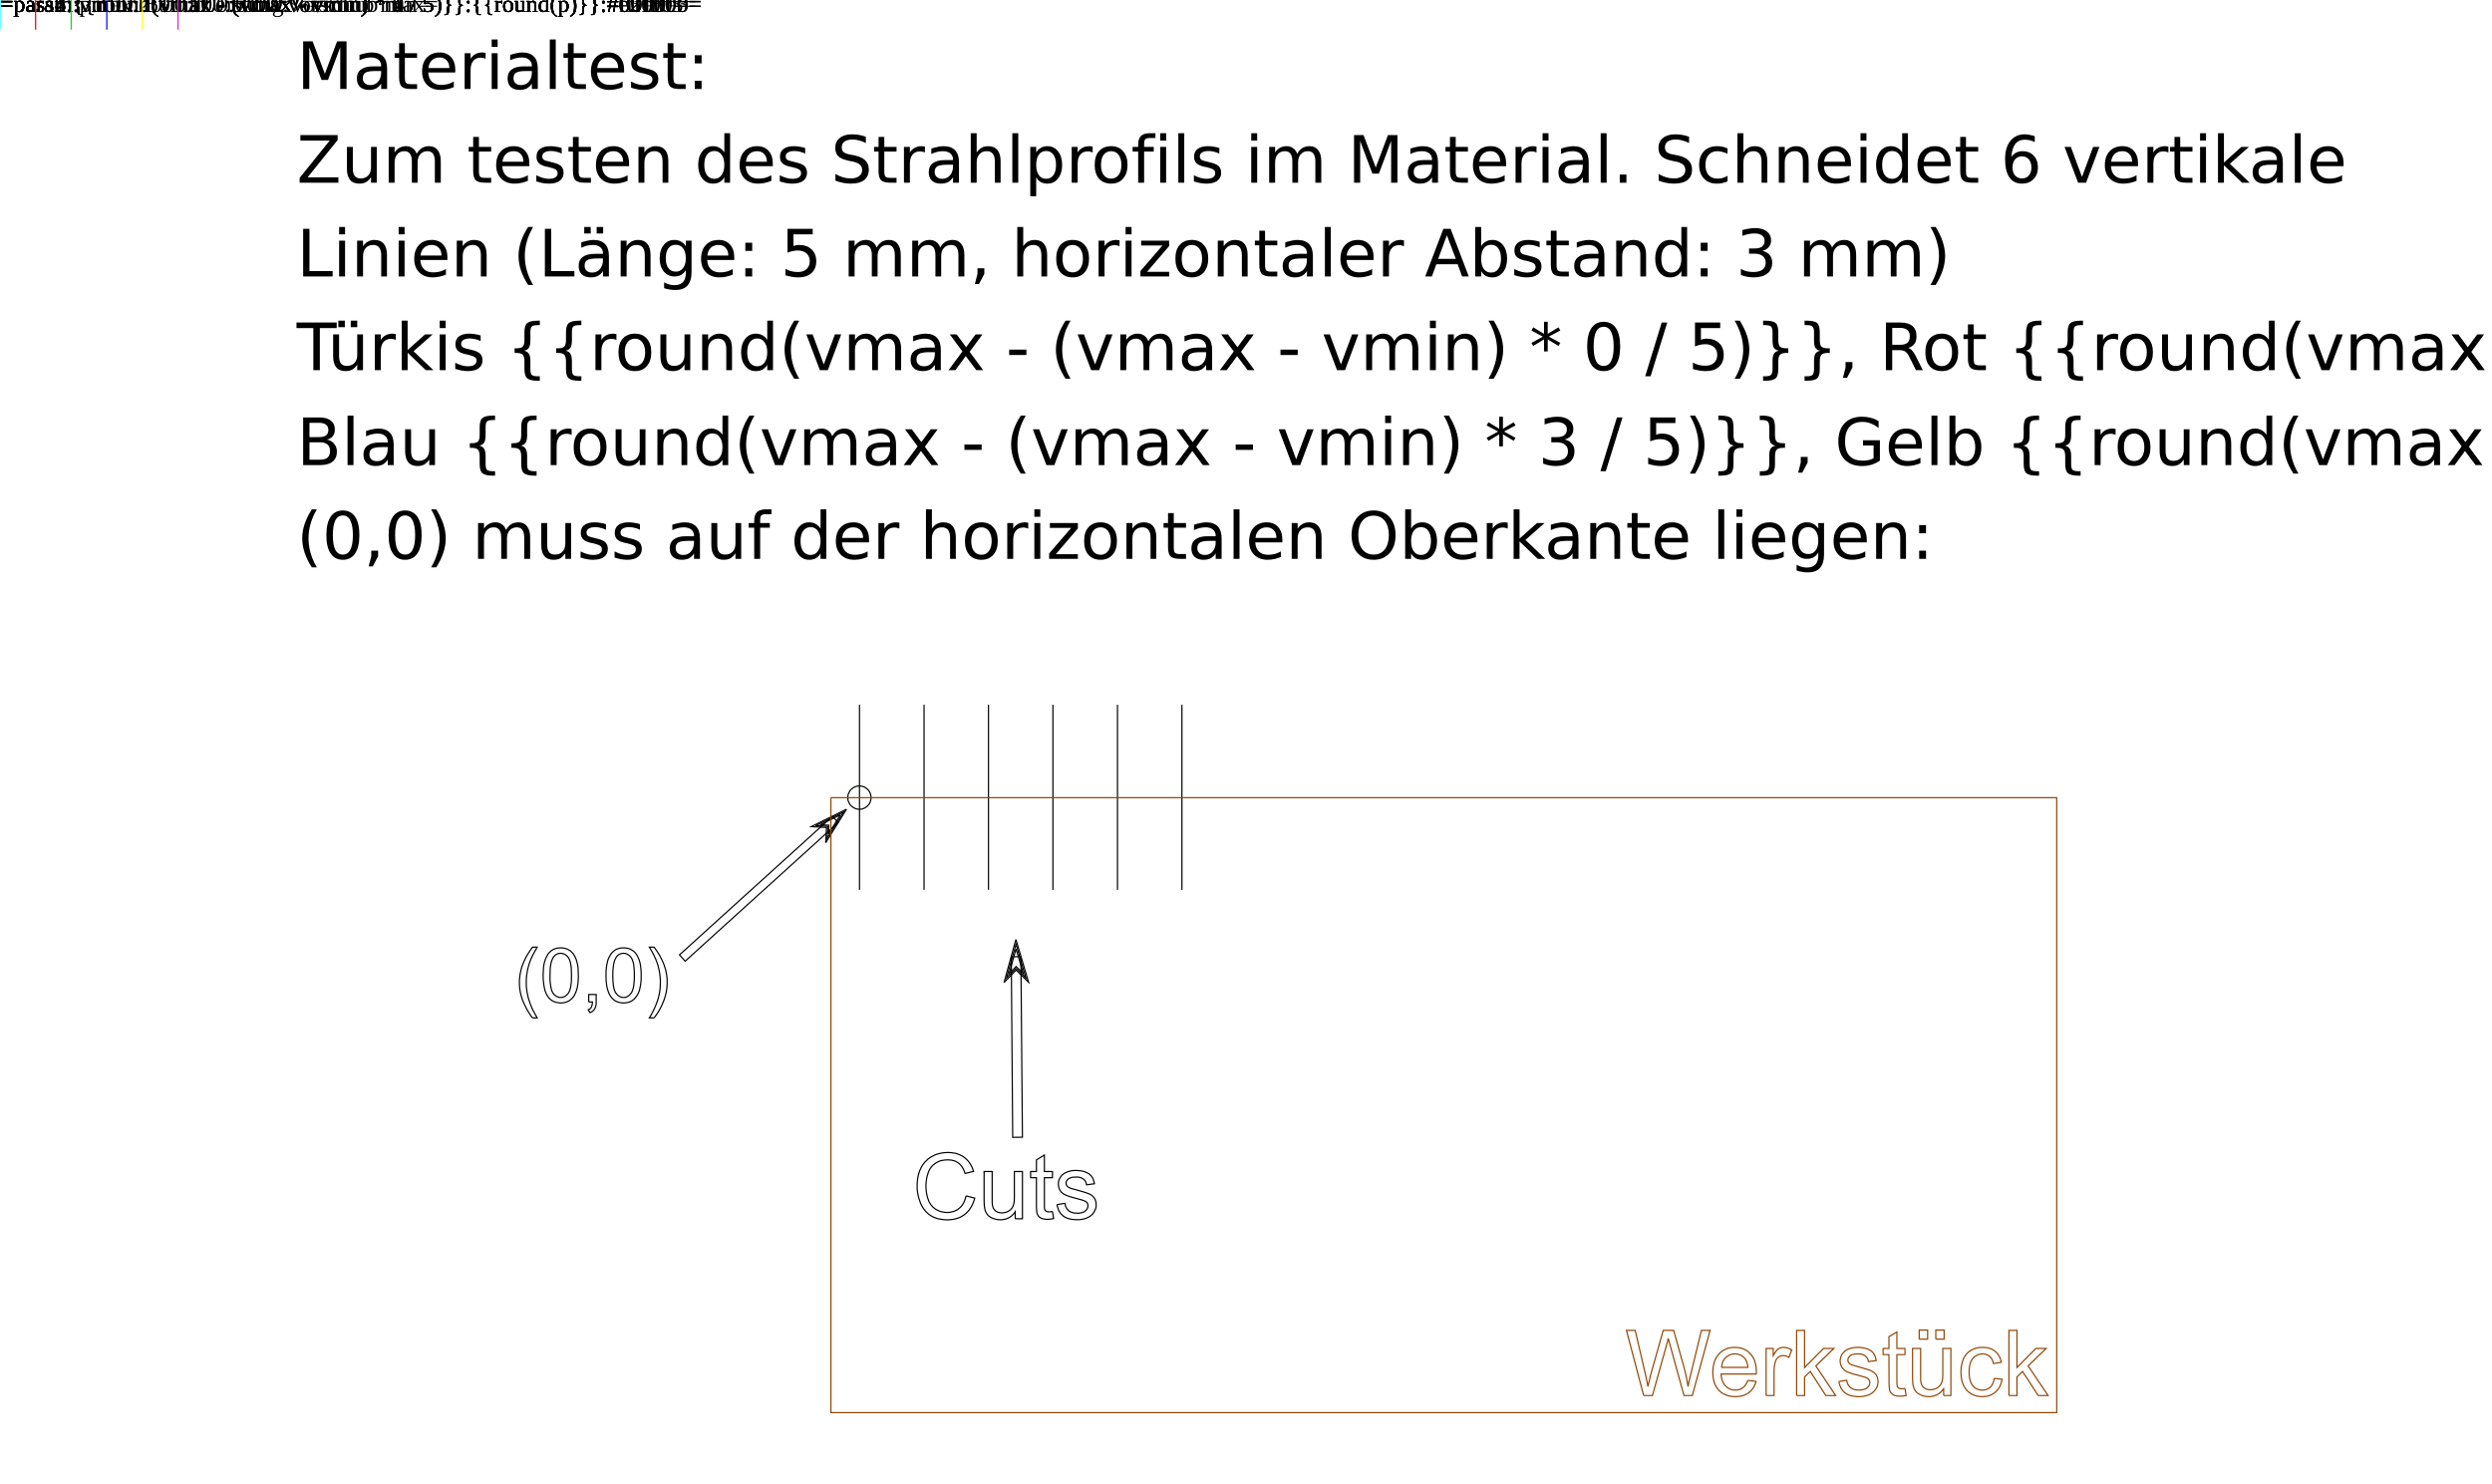
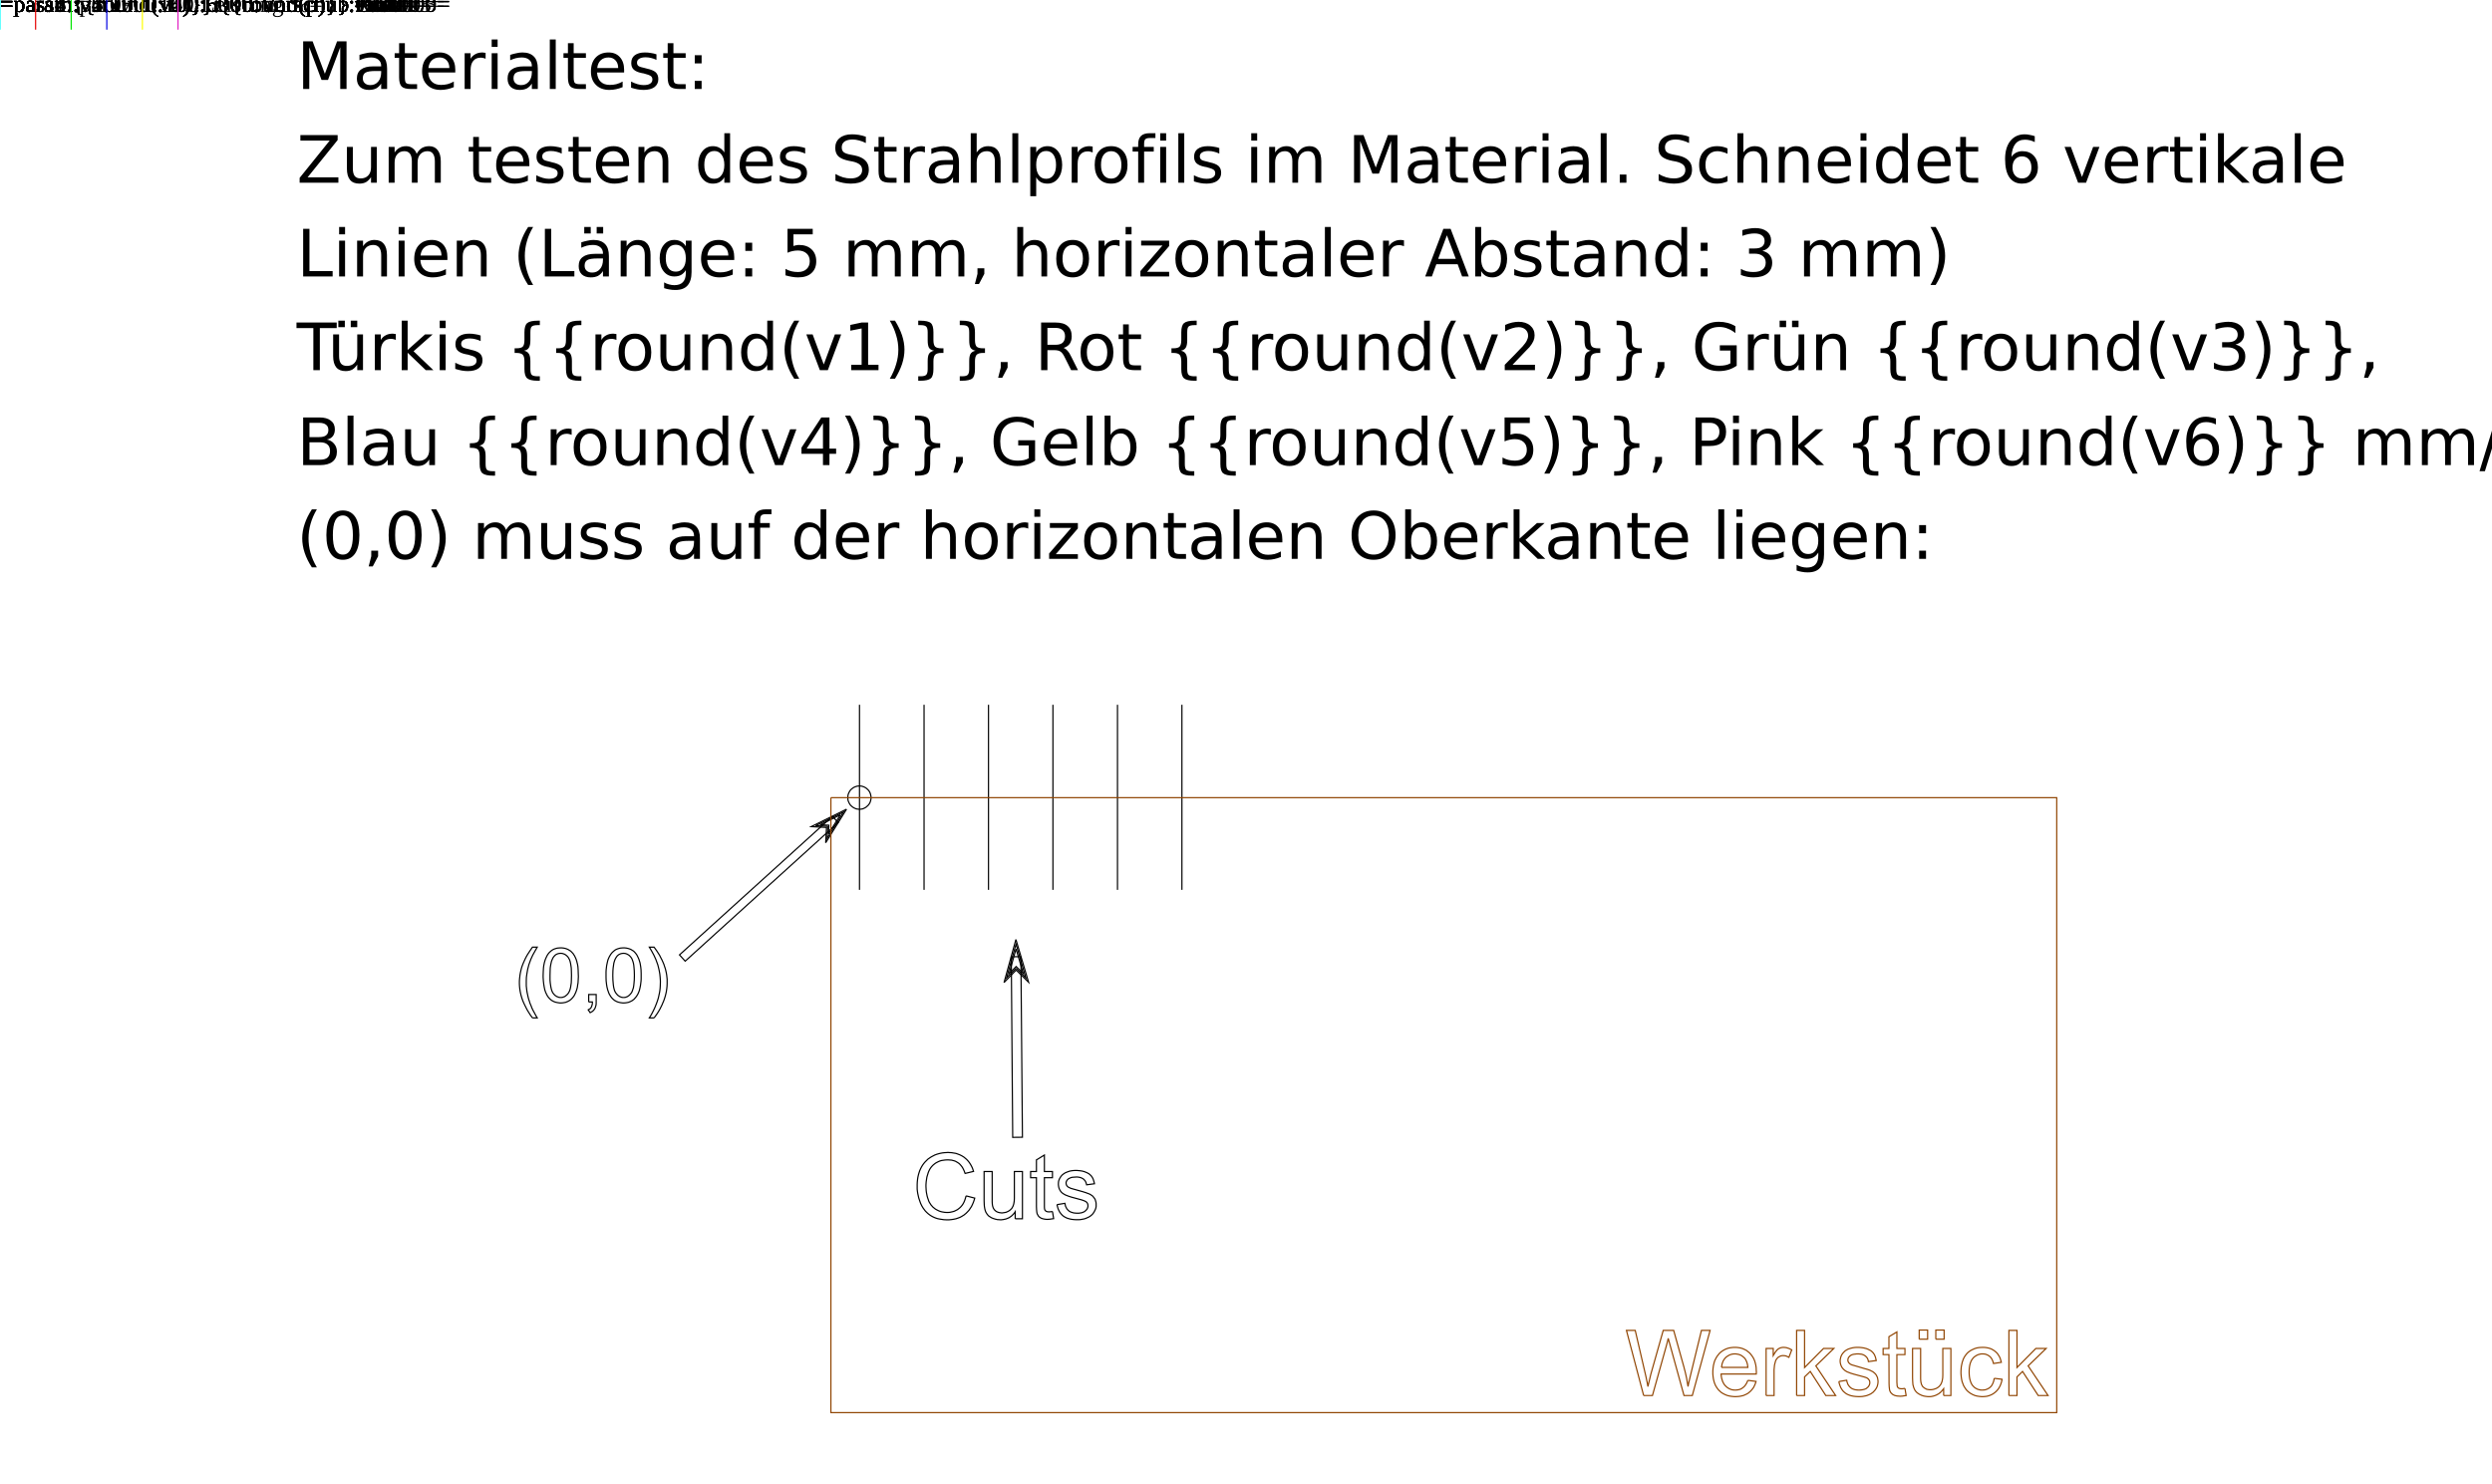
<svg xmlns="http://www.w3.org/2000/svg" width="210mm" height="125mm" viewBox="0 0 210 125">
-   <text x="0" y="1" font-size="2">=param:vmin:1500:100:6000:Vorschub min=</text>
-   <text x="0" y="1" font-size="2">=param:vmax:2000:100:6000:Vorschub max=</text>
+   <text x="0" y="1" font-size="2">=param:v1:2000:100:6000:Vorschub Türkis=</text>
+   <text x="0" y="1" font-size="2">=param:v2:1900:100:6000:Vorschub Rot=</text>
+   <text x="0" y="1" font-size="2">=param:v3:1800:100:6000:Vorschub Grün=</text>
+   <text x="0" y="1" font-size="2">=param:v4:1700:100:6000:Vorschub Blau=</text>
+   <text x="0" y="1" font-size="2">=param:v5:1600:100:6000:Vorschub Gelb=</text>
+   <text x="0" y="1" font-size="2">=param:v6:1500:100:6000:Vorschub Pink=</text>
  <text x="0" y="1" font-size="2">=param:p:100:1:100:Leistung %=</text>
-   <text x="0" y="1" font-size="2">=pass1:{{round(vmax - (vmax - vmin) * 0 / 5)}}:{{round(p)}}:#00ffff=</text>
-   <text x="0" y="1" font-size="2">=pass2:{{round(vmax - (vmax - vmin) * 1 / 5)}}:{{round(p)}}:#e50000=</text>
-   <text x="0" y="1" font-size="2">=pass3:{{round(vmax - (vmax - vmin) * 2 / 5)}}:{{round(p)}}:#00e500=</text>
-   <text x="0" y="1" font-size="2">=pass4:{{round(vmax - (vmax - vmin) * 3 / 5)}}:{{round(p)}}:#0000e3=</text>
-   <text x="0" y="1" font-size="2">=pass5:{{round(vmax - (vmax - vmin) * 4 / 5)}}:{{round(p)}}:#ffff00=</text>
-   <text x="0" y="1" font-size="2">=pass6:{{round(vmax - (vmax - vmin) * 5 / 5)}}:{{round(p)}}:#e21fc3=</text>
+   <text x="0" y="1" font-size="2">=pass1:{{round(v1)}}:{{round(p)}}:#00ffff=</text>
+   <text x="0" y="1" font-size="2">=pass2:{{round(v2)}}:{{round(p)}}:#e50000=</text>
+   <text x="0" y="1" font-size="2">=pass3:{{round(v3)}}:{{round(p)}}:#00e500=</text>
+   <text x="0" y="1" font-size="2">=pass4:{{round(v4)}}:{{round(p)}}:#0000e3=</text>
+   <text x="0" y="1" font-size="2">=pass5:{{round(v5)}}:{{round(p)}}:#ffff00=</text>
+   <text x="0" y="1" font-size="2">=pass6:{{round(v6)}}:{{round(p)}}:#e21fc3=</text>
  <g fill="none" stroke-width="0.1">
    <line x1="0" y1="-2.5" x2="0" y2="2.5" stroke="#00ffff" />
    <line x1="3" y1="-2.5" x2="3" y2="2.5" stroke="#e50000" />
    <line x1="6" y1="-2.5" x2="6" y2="2.5" stroke="#00e500" />
    <line x1="9" y1="-2.5" x2="9" y2="2.5" stroke="#0000e3" />
    <line x1="12" y1="-2.5" x2="12" y2="2.5" stroke="#ffff00" />
    <line x1="15" y1="-2.5" x2="15" y2="2.5" stroke="#e21fc3" />
  </g>
  <text x="25" y="7.5" fill="#000000" font-family="DejaVu Sans" font-size="5.5">Materialtest:</text>
  <text x="25" y="15.4" fill="#000000" font-family="DejaVu Sans" font-size="5.5">Zum testen des Strahlprofils im Material. Schneidet 6 vertikale</text>
  <text x="25" y="23.3" fill="#000000" font-family="DejaVu Sans" font-size="5.5">Linien (Länge: 5 mm, horizontaler Abstand: 3 mm)</text>
-   <text x="25" y="31.2" fill="#000000" font-family="DejaVu Sans" font-size="5.5">Türkis {{round(vmax - (vmax - vmin) * 0 / 5)}}, Rot {{round(vmax - (vmax - vmin) * 1 / 5)}}, Grün {{round(vmax - (vmax - vmin) * 2 / 5)}},</text>
-   <text x="25" y="39.2" fill="#000000" font-family="DejaVu Sans" font-size="5.5">Blau {{round(vmax - (vmax - vmin) * 3 / 5)}}, Gelb {{round(vmax - (vmax - vmin) * 4 / 5)}}, Pink {{round(vmax - (vmax - vmin) * 5 / 5)}} mm/min bei {{round(p)}} %</text>
+   <text x="25" y="31.2" fill="#000000" font-family="DejaVu Sans" font-size="5.5">Türkis {{round(v1)}}, Rot {{round(v2)}}, Grün {{round(v3)}},</text>
+   <text x="25" y="39.2" fill="#000000" font-family="DejaVu Sans" font-size="5.5">Blau {{round(v4)}}, Gelb {{round(v5)}}, Pink {{round(v6)}} mm/min bei {{round(p)}} %</text>
  <text x="25" y="47.1" fill="#000000" font-family="DejaVu Sans" font-size="5.5">(0,0) muss auf der horizontalen Oberkante liegen:</text>
  <g fill="none" stroke="#000000" stroke-width="0.1">
    <path d="M94.17,59.4 L94.17,75.0" />
    <path d="M99.6,75.0 L99.6,59.4" />
    <path d="M88.73,59.4 L88.73,75.0" />
    <path d="M85.61,79.18 L84.61,82.81 L85.63,81.76 L86.68,82.79 L85.61,79.18" />
    <path d="M85.62,79.97 L86.23,82.05 L85.63,81.46 L85.04,82.06 L85.62,79.97" />
    <path d="M86.03,80.63 L85.22,80.64 L85.34,95.86 L86.16,95.85 L86.03,80.63" />
    <path d="M85.63,81.61 L86.45,82.42 L85.62,79.57 L84.82,82.43 L85.63,81.61" />
    <path d="M83.3,75.0 L83.3,59.4" />
    <path d="M77.87,59.4 L77.87,75.0" />
    <path d="M72.43,75.0 L72.43,59.4" />
    <path d="M73.4,67.23 L73.4,67.32 L73.38,67.42 L73.36,67.51 L73.33,67.6 L73.29,67.69 L73.24,67.77 L73.18,67.85 L73.11,67.92 L73.04,67.98 L72.97,68.04 L72.88,68.09 L72.8,68.13 L72.71,68.17 L72.61,68.19 L72.52,68.2 L72.42,68.21 L72.33,68.2 L72.23,68.19 L72.14,68.17 L72.05,68.13 L71.96,68.09 L71.88,68.04 L71.8,67.98 L71.73,67.92 L71.66,67.85 L71.61,67.77 L71.56,67.69 L71.52,67.6 L71.48,67.51 L71.46,67.42 L71.45,67.32 L71.44,67.23 L71.45,67.13 L71.46,67.04 L71.48,66.94 L71.52,66.85 L71.56,66.76 L71.61,66.68 L71.66,66.6 L71.73,66.53 L71.8,66.47 L71.88,66.41 L71.96,66.36 L72.05,66.32 L72.14,66.29 L72.23,66.26 L72.33,66.25 L72.42,66.25 L72.52,66.25 L72.61,66.26 L72.71,66.29 L72.8,66.32 L72.88,66.36 L72.97,66.41 L73.04,66.47 L73.11,66.53 L73.18,66.6 L73.24,66.68 L73.29,66.76 L73.33,66.85 L73.36,66.94 L73.38,67.04 L73.4,67.13 L73.4,67.23" />
    <path d="M71.34,68.2 L68.36,69.67 L69.65,69.74 L69.58,71.03 L71.34,68.2" />
    <path d="M70.82,68.67 L69.81,70.3 L69.85,69.55 L69.11,69.52 L70.82,68.67" />
    <path d="M70.15,68.8 L57.26,80.48 L57.74,81.01 L70.63,69.33 L70.15,68.8" />
    <path d="M69.75,69.64 L69.7,70.66 L71.08,68.44 L68.73,69.59 L69.75,69.64" />
    <path d="M55.12,85.79 L54.72,85.79 L54.89,85.51 L54.99,85.32 L55.08,85.14 L55.17,84.95 L55.25,84.76 L55.32,84.58 L55.39,84.39 L55.45,84.21 L55.5,84.02 L55.54,83.83 L55.58,83.65 L55.61,83.46 L55.63,83.27 L55.64,83.09 L55.65,82.81 L55.65,82.66 L55.63,82.37 L55.6,82.08 L55.55,81.8 L55.49,81.54 L55.43,81.31 L55.35,81.09 L55.27,80.87 L55.22,80.76 L55.1,80.5 L54.9,80.13 L54.72,79.83 L55.12,79.83 L55.33,80.12 L55.46,80.32 L55.58,80.51 L55.68,80.71 L55.78,80.9 L55.87,81.1 L55.95,81.29 L56.01,81.48 L56.07,81.65 L56.11,81.82 L56.15,82.0 L56.18,82.17 L56.2,82.35 L56.22,82.53 L56.22,82.71 L56.22,82.91 L56.21,83.12 L56.19,83.32 L56.16,83.53 L56.12,83.73 L56.07,83.93 L56.01,84.13 L55.94,84.33 L55.86,84.52 L55.78,84.71 L55.69,84.89 L55.6,85.07 L55.5,85.24 L55.4,85.4 L55.29,85.56 L55.12,85.79" />
    <path d="M51.64,82.21 L51.65,82.6 L51.67,82.84 L51.69,83.05 L51.72,83.23 L51.76,83.4 L51.81,83.54 L51.87,83.65 L51.94,83.75 L52.01,83.83 L52.08,83.9 L52.16,83.95 L52.24,84.0 L52.32,84.03 L52.41,84.06 L52.5,84.07 L52.6,84.07 L52.69,84.06 L52.78,84.03 L52.86,84.0 L52.94,83.95 L53.02,83.89 L53.09,83.82 L53.16,83.74 L53.23,83.65 L53.28,83.53 L53.33,83.39 L53.38,83.23 L53.41,83.04 L53.43,82.84 L53.45,82.6 L53.46,82.21 L53.45,81.82 L53.43,81.58 L53.41,81.37 L53.38,81.19 L53.33,81.02 L53.28,80.88 L53.23,80.77 L53.16,80.67 L53.09,80.59 L53.02,80.52 L52.94,80.47 L52.86,80.42 L52.78,80.39 L52.69,80.36 L52.59,80.35 L52.5,80.35 L52.41,80.36 L52.32,80.38 L52.24,80.41 L52.16,80.45 L52.09,80.5 L52.02,80.56 L51.96,80.64 L51.9,80.73 L51.83,80.86 L51.78,81.0 L51.73,81.17 L51.7,81.37 L51.67,81.58 L51.65,81.82 L51.64,82.21" />
    <path d="M51.07,82.21 L51.07,81.92 L51.08,81.74 L51.1,81.57 L51.12,81.4 L51.15,81.25 L51.18,81.11 L51.21,80.98 L51.25,80.85 L51.3,80.74 L51.35,80.63 L51.41,80.53 L51.47,80.43 L51.54,80.34 L51.61,80.26 L51.69,80.19 L51.77,80.12 L51.85,80.06 L51.95,80.01 L52.05,79.97 L52.15,79.94 L52.26,79.91 L52.37,79.9 L52.49,79.89 L52.64,79.89 L52.81,79.91 L52.97,79.95 L53.09,79.99 L53.16,80.02 L53.26,80.08 L53.39,80.16 L53.5,80.27 L53.6,80.39 L53.65,80.46 L53.69,80.53 L53.77,80.69 L53.84,80.85 L53.9,81.04 L53.93,81.14 L53.95,81.24 L53.99,81.47 L54.02,81.74 L54.03,82.05 L54.03,82.31 L54.03,82.5 L54.02,82.68 L54.0,82.85 L53.98,83.01 L53.95,83.17 L53.92,83.31 L53.89,83.44 L53.85,83.56 L53.8,83.68 L53.75,83.79 L53.69,83.89 L53.63,83.98 L53.56,84.07 L53.49,84.15 L53.42,84.23 L53.33,84.29 L53.25,84.35 L53.15,84.4 L53.06,84.44 L52.95,84.48 L52.85,84.5 L52.73,84.52 L52.61,84.53 L52.47,84.53 L52.31,84.51 L52.17,84.48 L52.03,84.44 L51.9,84.38 L51.78,84.31 L51.67,84.22 L51.57,84.12 L51.49,84.02 L51.44,83.95 L51.39,83.86 L51.34,83.78 L51.28,83.63 L51.21,83.43 L51.15,83.19 L51.11,82.94 L51.08,82.67 L51.07,82.37 L51.07,82.21" />
    <path d="M49.61,84.45 L49.61,83.82 L50.24,83.82 L50.24,84.54 L50.23,84.7 L50.19,84.84 L50.15,84.96 L50.12,85.02 L50.07,85.09 L50.03,85.14 L49.98,85.19 L49.91,85.25 L49.79,85.32 L49.73,85.35 L49.57,85.11 L49.61,85.09 L49.69,85.04 L49.76,84.99 L49.81,84.92 L49.83,84.88 L49.85,84.84 L49.88,84.75 L49.91,84.64 L49.92,84.52 L49.92,84.45 L49.61,84.45" />
    <path d="M46.35,82.21 L46.35,82.6 L46.37,82.84 L46.4,83.05 L46.43,83.23 L46.47,83.4 L46.52,83.54 L46.57,83.65 L46.64,83.75 L46.71,83.83 L46.78,83.9 L46.86,83.95 L46.94,84.0 L47.03,84.03 L47.11,84.06 L47.21,84.07 L47.3,84.07 L47.39,84.06 L47.48,84.03 L47.57,84.0 L47.65,83.95 L47.72,83.89 L47.8,83.82 L47.87,83.74 L47.93,83.65 L47.99,83.53 L48.04,83.39 L48.08,83.23 L48.11,83.04 L48.14,82.84 L48.15,82.6 L48.16,82.21 L48.15,81.82 L48.14,81.58 L48.11,81.37 L48.08,81.19 L48.04,81.02 L47.99,80.88 L47.93,80.77 L47.87,80.67 L47.8,80.59 L47.72,80.52 L47.65,80.47 L47.57,80.42 L47.48,80.39 L47.39,80.36 L47.3,80.35 L47.2,80.35 L47.11,80.36 L47.02,80.38 L46.94,80.41 L46.86,80.45 L46.79,80.5 L46.73,80.56 L46.66,80.64 L46.6,80.73 L46.54,80.86 L46.48,81.0 L46.44,81.17 L46.4,81.37 L46.37,81.58 L46.36,81.82 L46.35,82.21" />
    <path d="M45.77,82.21 L45.78,81.92 L45.79,81.74 L45.8,81.57 L45.82,81.4 L45.85,81.25 L45.88,81.11 L45.92,80.98 L45.96,80.85 L46.01,80.74 L46.06,80.63 L46.11,80.53 L46.17,80.43 L46.24,80.34 L46.31,80.26 L46.39,80.19 L46.47,80.12 L46.56,80.06 L46.65,80.01 L46.75,79.97 L46.85,79.94 L46.96,79.91 L47.07,79.9 L47.19,79.89 L47.34,79.89 L47.52,79.91 L47.68,79.95 L47.79,79.99 L47.86,80.02 L47.96,80.08 L48.09,80.16 L48.2,80.27 L48.31,80.39 L48.35,80.46 L48.4,80.53 L48.48,80.69 L48.55,80.85 L48.61,81.04 L48.63,81.14 L48.66,81.24 L48.7,81.47 L48.72,81.74 L48.73,82.05 L48.74,82.31 L48.73,82.5 L48.72,82.68 L48.71,82.85 L48.68,83.01 L48.66,83.17 L48.63,83.31 L48.59,83.44 L48.55,83.56 L48.5,83.68 L48.45,83.79 L48.4,83.89 L48.34,83.98 L48.27,84.07 L48.2,84.15 L48.12,84.23 L48.04,84.29 L47.95,84.35 L47.86,84.4 L47.76,84.44 L47.66,84.48 L47.55,84.5 L47.44,84.52 L47.32,84.53 L47.17,84.53 L47.02,84.51 L46.87,84.48 L46.73,84.44 L46.6,84.38 L46.48,84.31 L46.37,84.22 L46.27,84.12 L46.19,84.02 L46.14,83.95 L46.09,83.86 L46.05,83.78 L45.98,83.63 L45.91,83.43 L45.86,83.19 L45.82,82.94 L45.79,82.67 L45.77,82.37 L45.77,82.21" />
    <path d="M44.87,85.79 L44.7,85.56 L44.6,85.4 L44.5,85.24 L44.4,85.07 L44.31,84.89 L44.22,84.71 L44.13,84.52 L44.05,84.33 L43.98,84.13 L43.92,83.93 L43.87,83.73 L43.83,83.53 L43.8,83.32 L43.78,83.12 L43.77,82.91 L43.77,82.71 L43.78,82.53 L43.8,82.35 L43.82,82.17 L43.85,82.0 L43.89,81.82 L43.93,81.65 L43.98,81.48 L44.05,81.29 L44.13,81.1 L44.22,80.9 L44.31,80.71 L44.42,80.51 L44.54,80.32 L44.67,80.12 L44.87,79.83 L45.27,79.83 L45.1,80.13 L44.9,80.49 L44.78,80.75 L44.73,80.86 L44.65,81.08 L44.57,81.3 L44.51,81.53 L44.48,81.64 L44.45,81.79 L44.4,82.08 L44.36,82.37 L44.35,82.66 L44.35,82.81 L44.35,83.09 L44.37,83.27 L44.39,83.46 L44.42,83.65 L44.46,83.83 L44.5,84.02 L44.55,84.21 L44.61,84.39 L44.67,84.58 L44.75,84.76 L44.82,84.95 L44.91,85.14 L45.01,85.32 L45.11,85.51 L45.27,85.79 L44.87,85.79" />
    <path d="M81.41,100.79 L82.14,100.98 L82.11,101.09 L82.04,101.3 L81.96,101.49 L81.87,101.68 L81.76,101.85 L81.65,102.01 L81.52,102.15 L81.39,102.28 L81.31,102.34 L81.24,102.4 L81.08,102.5 L80.92,102.59 L80.74,102.66 L80.56,102.72 L80.37,102.76 L80.18,102.79 L79.97,102.81 L79.75,102.81 L79.54,102.8 L79.34,102.77 L79.15,102.74 L78.97,102.7 L78.8,102.64 L78.64,102.57 L78.49,102.49 L78.35,102.4 L78.22,102.3 L78.1,102.19 L77.98,102.07 L77.88,101.94 L77.78,101.8 L77.69,101.65 L77.61,101.49 L77.57,101.4 L77.48,101.14 L77.42,100.96 L77.38,100.78 L77.34,100.6 L77.31,100.41 L77.29,100.22 L77.29,100.03 L77.29,99.82 L77.3,99.62 L77.32,99.42 L77.35,99.22 L77.39,99.04 L77.44,98.86 L77.5,98.68 L77.57,98.52 L77.65,98.36 L77.74,98.21 L77.84,98.07 L77.95,97.94 L78.07,97.82 L78.19,97.7 L78.33,97.6 L78.47,97.51 L78.54,97.47 L78.62,97.43 L78.77,97.35 L78.93,97.29 L79.1,97.24 L79.26,97.2 L79.43,97.17 L79.61,97.15 L79.79,97.14 L79.88,97.13 L79.98,97.14 L80.18,97.15 L80.36,97.18 L80.55,97.21 L80.72,97.27 L80.88,97.33 L81.04,97.41 L81.19,97.5 L81.26,97.55 L81.33,97.61 L81.46,97.72 L81.58,97.85 L81.69,97.99 L81.78,98.13 L81.87,98.29 L81.95,98.46 L82.01,98.64 L82.04,98.73 L81.33,98.9 L81.25,98.69 L81.19,98.56 L81.13,98.44 L81.06,98.33 L80.98,98.23 L80.9,98.14 L80.82,98.06 L80.77,98.03 L80.73,98.0 L80.63,97.94 L80.53,97.88 L80.42,97.84 L80.31,97.81 L80.19,97.78 L80.06,97.77 L79.93,97.76 L79.78,97.76 L79.63,97.77 L79.49,97.79 L79.35,97.81 L79.21,97.85 L79.09,97.9 L78.97,97.96 L78.86,98.02 L78.8,98.06 L78.75,98.1 L78.65,98.18 L78.56,98.27 L78.48,98.36 L78.4,98.47 L78.34,98.57 L78.28,98.69 L78.23,98.81 L78.21,98.87 L78.15,99.07 L78.11,99.2 L78.09,99.33 L78.07,99.46 L78.05,99.59 L78.04,99.72 L78.03,99.86 L78.03,100.01 L78.04,100.18 L78.05,100.35 L78.07,100.51 L78.1,100.66 L78.13,100.81 L78.17,100.95 L78.24,101.15 L78.26,101.22 L78.32,101.34 L78.39,101.45 L78.46,101.56 L78.54,101.65 L78.62,101.74 L78.72,101.82 L78.82,101.9 L78.87,101.93 L79.04,102.02 L79.15,102.07 L79.26,102.11 L79.38,102.14 L79.5,102.16 L79.62,102.18 L79.8,102.19 L79.88,102.19 L80.03,102.18 L80.17,102.15 L80.3,102.12 L80.43,102.08 L80.55,102.02 L80.67,101.96 L80.78,101.88 L80.89,101.79 L80.99,101.69 L81.08,101.58 L81.16,101.46 L81.23,101.33 L81.29,101.19 L81.34,101.04 L81.39,100.88 L81.41,100.79" />
    <path d="M85.55,102.72 L85.55,102.13 L85.5,102.21 L85.4,102.33 L85.34,102.39 L85.27,102.46 L85.2,102.52 L85.12,102.57 L85.05,102.62 L84.97,102.66 L84.89,102.69 L84.8,102.73 L84.72,102.75 L84.63,102.77 L84.53,102.79 L84.44,102.8 L84.34,102.81 L84.21,102.8 L84.04,102.79 L83.87,102.75 L83.71,102.7 L83.56,102.64 L83.43,102.56 L83.31,102.48 L83.22,102.38 L83.18,102.33 L83.15,102.28 L83.08,102.17 L83.03,102.04 L82.99,101.9 L82.97,101.78 L82.95,101.65 L82.94,101.49 L82.93,101.2 L82.93,98.74 L83.61,98.74 L83.61,101.07 L83.61,101.29 L83.62,101.47 L83.64,101.61 L83.65,101.66 L83.67,101.72 L83.7,101.81 L83.73,101.87 L83.77,101.92 L83.8,101.97 L83.85,102.01 L83.92,102.08 L84.0,102.13 L84.06,102.15 L84.12,102.18 L84.21,102.2 L84.35,102.22 L84.43,102.23 L84.5,102.22 L84.65,102.2 L84.79,102.17 L84.93,102.11 L85.0,102.07 L85.09,102.01 L85.15,101.96 L85.2,101.91 L85.25,101.86 L85.29,101.8 L85.32,101.74 L85.36,101.68 L85.38,101.61 L85.41,101.54 L85.44,101.41 L85.47,101.22 L85.48,100.99 L85.48,98.74 L86.16,98.74 L86.16,102.72 L85.55,102.72" />
    <path d="M88.69,102.11 L88.79,102.71 L88.58,102.74 L88.45,102.76 L88.28,102.77 L88.19,102.77 L88.02,102.75 L87.88,102.72 L87.79,102.69 L87.73,102.67 L87.66,102.62 L87.57,102.56 L87.5,102.48 L87.45,102.39 L87.41,102.32 L87.39,102.26 L87.37,102.15 L87.35,101.95 L87.34,101.7 L87.34,99.26 L86.85,99.26 L86.85,98.74 L87.34,98.74 L87.34,97.76 L88.01,97.35 L88.01,98.74 L88.69,98.74 L88.69,99.26 L88.01,99.26 L88.01,101.59 L88.01,101.72 L88.02,101.87 L88.04,101.94 L88.04,101.96 L88.08,102.02 L88.11,102.05 L88.14,102.08 L88.18,102.1 L88.23,102.12 L88.29,102.13 L88.39,102.14 L88.45,102.14 L88.69,102.11" />
    <path d="M89.07,101.53 L89.74,101.42 L89.77,101.57 L89.79,101.66 L89.83,101.74 L89.87,101.82 L89.91,101.89 L89.96,101.95 L90.05,102.04 L90.15,102.11 L90.23,102.15 L90.32,102.18 L90.41,102.21 L90.5,102.23 L90.6,102.24 L90.71,102.25 L90.83,102.25 L90.94,102.25 L91.04,102.23 L91.13,102.22 L91.22,102.19 L91.29,102.16 L91.37,102.13 L91.46,102.06 L91.53,101.99 L91.58,101.94 L91.61,101.89 L91.64,101.83 L91.66,101.77 L91.68,101.71 L91.68,101.62 L91.68,101.54 L91.66,101.49 L91.65,101.44 L91.62,101.39 L91.59,101.35 L91.55,101.31 L91.48,101.26 L91.44,101.24 L91.32,101.19 L91.15,101.13 L90.3,100.9 L90.05,100.82 L89.85,100.74 L89.77,100.71 L89.7,100.67 L89.57,100.59 L89.46,100.5 L89.37,100.39 L89.33,100.33 L89.3,100.27 L89.24,100.14 L89.21,100.01 L89.19,99.87 L89.19,99.73 L89.2,99.6 L89.23,99.48 L89.28,99.36 L89.34,99.25 L89.41,99.15 L89.49,99.05 L89.59,98.97 L89.68,98.9 L89.77,98.85 L89.88,98.8 L90.07,98.73 L90.13,98.71 L90.28,98.68 L90.42,98.66 L90.57,98.65 L90.77,98.65 L90.98,98.67 L91.19,98.7 L91.38,98.75 L91.47,98.79 L91.56,98.82 L91.67,98.88 L91.75,98.92 L91.81,98.97 L91.87,99.02 L91.92,99.07 L91.97,99.12 L92.01,99.18 L92.05,99.24 L92.11,99.35 L92.16,99.5 L92.21,99.67 L92.23,99.77 L91.57,99.86 L91.54,99.75 L91.52,99.68 L91.49,99.61 L91.46,99.55 L91.42,99.5 L91.38,99.45 L91.31,99.38 L91.22,99.32 L91.15,99.29 L91.08,99.26 L91.01,99.24 L90.93,99.22 L90.84,99.21 L90.75,99.2 L90.59,99.21 L90.43,99.22 L90.34,99.23 L90.26,99.25 L90.19,99.28 L90.12,99.31 L90.06,99.34 L90.01,99.38 L89.97,99.42 L89.93,99.46 L89.9,99.5 L89.88,99.55 L89.86,99.59 L89.84,99.64 L89.84,99.72 L89.84,99.75 L89.85,99.81 L89.87,99.87 L89.9,99.93 L89.92,99.95 L89.94,99.98 L89.99,100.03 L90.06,100.07 L90.14,100.11 L90.18,100.13 L90.25,100.16 L91.25,100.44 L91.5,100.52 L91.69,100.59 L91.84,100.65 L91.97,100.73 L92.08,100.81 L92.17,100.92 L92.23,101.0 L92.27,101.06 L92.3,101.13 L92.32,101.2 L92.34,101.27 L92.36,101.34 L92.37,101.46 L92.37,101.59 L92.37,101.67 L92.36,101.75 L92.34,101.84 L92.31,101.92 L92.28,101.99 L92.24,102.07 L92.18,102.18 L92.1,102.29 L92.04,102.36 L91.97,102.42 L91.9,102.48 L91.83,102.53 L91.74,102.58 L91.61,102.64 L91.47,102.7 L91.37,102.73 L91.27,102.75 L91.16,102.77 L91.06,102.79 L90.89,102.8 L90.68,102.8 L90.5,102.79 L90.32,102.77 L90.17,102.74 L90.02,102.7 L89.88,102.65 L89.76,102.59 L89.64,102.52 L89.54,102.44 L89.45,102.35 L89.37,102.25 L89.29,102.14 L89.23,102.02 L89.17,101.89 L89.13,101.76 L89.09,101.61 L89.07,101.53" />
  </g>
  <g fill="none" stroke="#8f4300" stroke-width="0.1">
    <path d="M70.02,67.23 L173.32,67.23 L173.32,119.06 L70.02,119.06 L70.02,67.23" />
    <path d="M138.51,117.62 L137.06,112.13 L137.8,112.13 L138.7,116.01 L138.82,116.58 L138.87,116.86 L139.11,115.84 L140.16,112.13 L141.04,112.13 L141.89,115.17 L142.02,115.67 L142.13,116.16 L142.21,116.63 L142.25,116.86 L142.3,116.59 L142.44,115.99 L143.38,112.13 L144.11,112.13 L142.61,117.62 L141.91,117.62 L140.69,113.2 L140.58,112.8 L140.54,112.98 L140.42,113.44 L139.25,117.62 L138.51,117.62" />
    <path d="M145.07,115.25 L147.29,115.25 L147.27,115.07 L147.25,114.96 L147.22,114.86 L147.19,114.77 L147.15,114.68 L147.11,114.6 L147.07,114.53 L147.0,114.45 L146.91,114.37 L146.82,114.3 L146.72,114.23 L146.62,114.19 L146.51,114.15 L146.39,114.13 L146.27,114.11 L146.21,114.11 L146.15,114.11 L146.04,114.12 L145.93,114.14 L145.83,114.17 L145.73,114.21 L145.64,114.26 L145.55,114.32 L145.46,114.38 L145.42,114.42 L145.38,114.46 L145.31,114.55 L145.25,114.64 L145.2,114.73 L145.16,114.84 L145.12,114.95 L145.1,115.07 L145.07,115.25" />
    <path d="M147.29,116.34 L147.98,116.43 L147.96,116.5 L147.91,116.65 L147.85,116.78 L147.79,116.91 L147.71,117.03 L147.62,117.14 L147.53,117.24 L147.43,117.33 L147.32,117.42 L147.2,117.49 L147.07,117.55 L146.94,117.61 L146.79,117.65 L146.64,117.68 L146.49,117.7 L146.32,117.71 L146.13,117.71 L145.92,117.69 L145.73,117.66 L145.54,117.61 L145.37,117.54 L145.21,117.46 L145.05,117.36 L144.92,117.24 L144.85,117.18 L144.79,117.11 L144.68,116.96 L144.58,116.8 L144.5,116.62 L144.44,116.44 L144.39,116.23 L144.36,116.02 L144.34,115.79 L144.34,115.55 L144.36,115.31 L144.39,115.09 L144.44,114.88 L144.5,114.68 L144.59,114.5 L144.68,114.34 L144.8,114.18 L144.86,114.11 L144.92,114.04 L145.06,113.92 L145.21,113.82 L145.37,113.73 L145.54,113.66 L145.71,113.61 L145.9,113.58 L146.1,113.56 L146.3,113.56 L146.49,113.58 L146.67,113.61 L146.84,113.66 L147.0,113.73 L147.16,113.81 L147.3,113.92 L147.44,114.03 L147.5,114.1 L147.56,114.17 L147.67,114.32 L147.77,114.48 L147.85,114.66 L147.91,114.85 L147.96,115.06 L147.99,115.27 L148.0,115.51 L148.01,115.63 L148.0,115.81 L145.04,115.81 L145.04,115.89 L145.06,116.04 L145.09,116.19 L145.13,116.32 L145.17,116.45 L145.23,116.56 L145.29,116.67 L145.37,116.77 L145.41,116.81 L145.45,116.85 L145.54,116.93 L145.63,116.99 L145.73,117.05 L145.83,117.09 L145.94,117.13 L146.06,117.15 L146.18,117.16 L146.28,117.16 L146.37,117.15 L146.46,117.14 L146.54,117.12 L146.62,117.1 L146.7,117.07 L146.77,117.03 L146.87,116.96 L146.97,116.88 L147.02,116.82 L147.08,116.75 L147.13,116.67 L147.18,116.59 L147.23,116.49 L147.29,116.34" />
    <path d="M148.83,117.62 L148.83,113.65 L149.43,113.65 L149.43,114.25 L149.49,114.15 L149.6,113.97 L149.71,113.83 L149.78,113.75 L149.86,113.69 L149.91,113.66 L150.01,113.61 L150.12,113.58 L150.24,113.56 L150.34,113.56 L150.42,113.57 L150.51,113.58 L150.59,113.6 L150.68,113.63 L150.77,113.66 L150.85,113.7 L150.99,113.77 L150.75,114.4 L150.69,114.37 L150.57,114.31 L150.45,114.27 L150.32,114.26 L150.26,114.25 L150.21,114.26 L150.1,114.27 L150.0,114.31 L149.91,114.36 L149.86,114.39 L149.82,114.42 L149.75,114.5 L149.68,114.59 L149.63,114.7 L149.61,114.76 L149.59,114.85 L149.54,115.03 L149.52,115.23 L149.5,115.44 L149.5,117.62 L148.83,117.62" />
    <path d="M151.4,117.62 L151.4,112.13 L152.07,112.13 L152.07,115.26 L153.67,113.65 L154.54,113.65 L153.02,115.12 L154.69,117.62 L153.86,117.62 L152.55,115.59 L152.07,116.05 L152.07,117.62 L151.4,117.62" />
    <path d="M154.96,116.44 L155.62,116.33 L155.65,116.48 L155.68,116.56 L155.71,116.65 L155.75,116.72 L155.8,116.79 L155.85,116.86 L155.94,116.95 L156.04,117.02 L156.12,117.06 L156.2,117.09 L156.29,117.12 L156.39,117.14 L156.49,117.15 L156.6,117.16 L156.71,117.16 L156.82,117.15 L156.92,117.14 L157.01,117.12 L157.1,117.1 L157.18,117.07 L157.25,117.04 L157.34,116.97 L157.42,116.9 L157.46,116.85 L157.5,116.79 L157.52,116.74 L157.55,116.68 L157.56,116.62 L157.57,116.53 L157.56,116.44 L157.55,116.39 L157.53,116.35 L157.5,116.3 L157.47,116.26 L157.44,116.22 L157.37,116.17 L157.33,116.14 L157.21,116.09 L157.04,116.04 L156.19,115.81 L155.93,115.73 L155.73,115.65 L155.65,115.62 L155.58,115.58 L155.46,115.5 L155.35,115.4 L155.26,115.3 L155.22,115.24 L155.18,115.18 L155.13,115.05 L155.09,114.92 L155.07,114.78 L155.07,114.64 L155.09,114.51 L155.12,114.39 L155.16,114.27 L155.22,114.16 L155.3,114.05 L155.38,113.96 L155.47,113.87 L155.56,113.81 L155.66,113.75 L155.76,113.7 L155.95,113.64 L156.02,113.62 L156.16,113.59 L156.31,113.57 L156.46,113.56 L156.65,113.56 L156.87,113.58 L157.07,113.61 L157.26,113.66 L157.35,113.69 L157.44,113.73 L157.56,113.79 L157.63,113.83 L157.7,113.87 L157.75,113.92 L157.81,113.98 L157.86,114.03 L157.9,114.09 L157.94,114.15 L157.99,114.25 L158.05,114.41 L158.09,114.58 L158.11,114.67 L157.45,114.76 L157.43,114.65 L157.41,114.58 L157.38,114.52 L157.35,114.46 L157.31,114.4 L157.26,114.35 L157.19,114.28 L157.1,114.23 L157.04,114.19 L156.97,114.17 L156.89,114.14 L156.81,114.13 L156.72,114.12 L156.63,114.11 L156.47,114.11 L156.32,114.13 L156.23,114.14 L156.14,114.16 L156.07,114.18 L156.0,114.21 L155.95,114.25 L155.9,114.28 L155.85,114.32 L155.82,114.37 L155.78,114.41 L155.76,114.45 L155.74,114.5 L155.73,114.55 L155.72,114.62 L155.72,114.66 L155.73,114.72 L155.75,114.78 L155.78,114.83 L155.8,114.86 L155.83,114.89 L155.88,114.94 L155.94,114.98 L156.02,115.02 L156.06,115.04 L156.14,115.06 L157.13,115.35 L157.38,115.42 L157.58,115.49 L157.72,115.56 L157.85,115.63 L157.96,115.72 L158.06,115.82 L158.12,115.91 L158.15,115.97 L158.18,116.03 L158.21,116.1 L158.23,116.18 L158.24,116.25 L158.26,116.37 L158.26,116.5 L158.25,116.58 L158.24,116.66 L158.22,116.74 L158.2,116.82 L158.17,116.9 L158.13,116.98 L158.06,117.09 L157.98,117.2 L157.92,117.26 L157.86,117.33 L157.79,117.38 L157.71,117.44 L157.63,117.49 L157.5,117.55 L157.35,117.61 L157.26,117.64 L157.15,117.66 L157.05,117.68 L156.94,117.7 L156.77,117.71 L156.56,117.71 L156.38,117.7 L156.21,117.68 L156.05,117.65 L155.9,117.61 L155.77,117.56 L155.64,117.5 L155.53,117.43 L155.43,117.35 L155.33,117.26 L155.25,117.16 L155.18,117.05 L155.11,116.93 L155.06,116.8 L155.01,116.66 L154.97,116.51 L154.96,116.44" />
    <path d="M160.53,117.02 L160.63,117.62 L160.42,117.65 L160.3,117.67 L160.12,117.68 L160.03,117.67 L159.87,117.66 L159.73,117.63 L159.63,117.6 L159.58,117.57 L159.5,117.53 L159.42,117.46 L159.35,117.39 L159.29,117.3 L159.26,117.23 L159.24,117.17 L159.22,117.05 L159.2,116.86 L159.19,116.6 L159.18,114.17 L158.69,114.17 L158.69,113.65 L159.18,113.65 L159.18,112.66 L159.85,112.26 L159.85,113.65 L160.53,113.65 L160.53,114.17 L159.85,114.17 L159.85,116.5 L159.86,116.63 L159.87,116.78 L159.88,116.84 L159.89,116.87 L159.92,116.92 L159.95,116.96 L159.99,116.99 L160.03,117.01 L160.08,117.03 L160.13,117.04 L160.24,117.05 L160.3,117.05 L160.45,117.03 L160.53,117.02" />
    <path d="M163.79,117.62 L163.79,117.04 L163.73,117.12 L163.64,117.23 L163.57,117.3 L163.51,117.37 L163.43,117.42 L163.36,117.48 L163.28,117.52 L163.21,117.56 L163.12,117.6 L163.04,117.63 L162.95,117.66 L162.86,117.68 L162.77,117.7 L162.68,117.71 L162.58,117.71 L162.44,117.71 L162.27,117.69 L162.11,117.66 L161.95,117.61 L161.8,117.54 L161.67,117.47 L161.55,117.38 L161.46,117.29 L161.42,117.24 L161.38,117.19 L161.32,117.07 L161.27,116.95 L161.23,116.81 L161.2,116.69 L161.19,116.56 L161.18,116.4 L161.17,116.11 L161.17,113.65 L161.85,113.65 L161.85,115.98 L161.85,116.2 L161.86,116.38 L161.88,116.51 L161.89,116.56 L161.91,116.63 L161.94,116.72 L161.97,116.77 L162.0,116.83 L162.04,116.88 L162.09,116.92 L162.16,116.98 L162.24,117.03 L162.3,117.06 L162.36,117.09 L162.45,117.11 L162.59,117.13 L162.67,117.13 L162.74,117.13 L162.89,117.11 L163.03,117.07 L163.17,117.02 L163.24,116.98 L163.33,116.92 L163.39,116.87 L163.44,116.82 L163.48,116.77 L163.53,116.71 L163.56,116.65 L163.6,116.59 L163.62,116.52 L163.65,116.45 L163.68,116.32 L163.71,116.13 L163.72,115.9 L163.72,113.65 L164.4,113.65 L164.4,117.62 L163.79,117.62" />
    <path d="M168.05,116.17 L168.71,116.25 L168.7,116.34 L168.66,116.5 L168.61,116.65 L168.55,116.8 L168.48,116.93 L168.4,117.06 L168.31,117.17 L168.21,117.28 L168.15,117.33 L168.1,117.37 L167.98,117.46 L167.86,117.53 L167.73,117.59 L167.59,117.64 L167.44,117.68 L167.29,117.7 L167.14,117.71 L167.06,117.71 L166.96,117.71 L166.76,117.69 L166.58,117.66 L166.4,117.61 L166.24,117.54 L166.09,117.46 L165.94,117.36 L165.81,117.25 L165.74,117.18 L165.68,117.11 L165.58,116.96 L165.48,116.8 L165.41,116.62 L165.34,116.43 L165.3,116.23 L165.27,116.01 L165.25,115.77 L165.25,115.57 L165.26,115.41 L165.27,115.26 L165.29,115.12 L165.32,114.98 L165.35,114.84 L165.39,114.71 L165.46,114.52 L165.49,114.46 L165.55,114.35 L165.62,114.25 L165.69,114.15 L165.77,114.06 L165.86,113.97 L165.96,113.9 L166.06,113.83 L166.17,113.77 L166.28,113.72 L166.39,113.67 L166.51,113.63 L166.63,113.6 L166.75,113.58 L166.87,113.57 L167.06,113.56 L167.14,113.56 L167.3,113.57 L167.44,113.59 L167.58,113.62 L167.72,113.66 L167.84,113.71 L167.96,113.78 L168.07,113.85 L168.17,113.93 L168.27,114.02 L168.35,114.12 L168.42,114.23 L168.49,114.34 L168.55,114.47 L168.59,114.6 L168.63,114.74 L168.65,114.82 L167.99,114.92 L167.95,114.77 L167.92,114.69 L167.88,114.6 L167.84,114.53 L167.8,114.46 L167.75,114.4 L167.69,114.34 L167.63,114.29 L167.57,114.25 L167.5,114.21 L167.43,114.18 L167.36,114.15 L167.29,114.13 L167.21,114.12 L167.09,114.11 L167.02,114.11 L166.9,114.12 L166.79,114.15 L166.68,114.18 L166.58,114.23 L166.48,114.29 L166.39,114.35 L166.3,114.43 L166.22,114.53 L166.15,114.63 L166.09,114.75 L166.04,114.88 L166.0,115.02 L165.97,115.18 L165.95,115.35 L165.94,115.53 L165.94,115.73 L165.95,115.92 L165.97,116.09 L166.0,116.25 L166.04,116.39 L166.09,116.53 L166.14,116.64 L166.21,116.75 L166.29,116.84 L166.37,116.92 L166.46,116.99 L166.55,117.04 L166.65,117.09 L166.76,117.12 L166.87,117.15 L166.99,117.16 L167.05,117.16 L167.19,117.15 L167.29,117.14 L167.37,117.11 L167.46,117.08 L167.53,117.04 L167.61,117.0 L167.71,116.92 L167.75,116.88 L167.81,116.82 L167.86,116.74 L167.91,116.65 L167.95,116.56 L167.99,116.46 L168.02,116.35 L168.05,116.17" />
    <path d="M169.29,117.62 L169.29,112.13 L169.97,112.13 L169.97,115.26 L171.56,113.65 L172.43,113.65 L170.91,115.12 L172.59,117.62 L171.76,117.62 L170.44,115.59 L169.97,116.05 L169.97,117.62 L169.29,117.62" />
    <path d="M163.13,112.87 L163.13,112.1 L163.83,112.1 L163.83,112.87 L163.13,112.87" />
    <path d="M161.73,112.87 L161.73,112.1 L162.44,112.1 L162.44,112.87 L161.73,112.87" />
  </g>
</svg>
